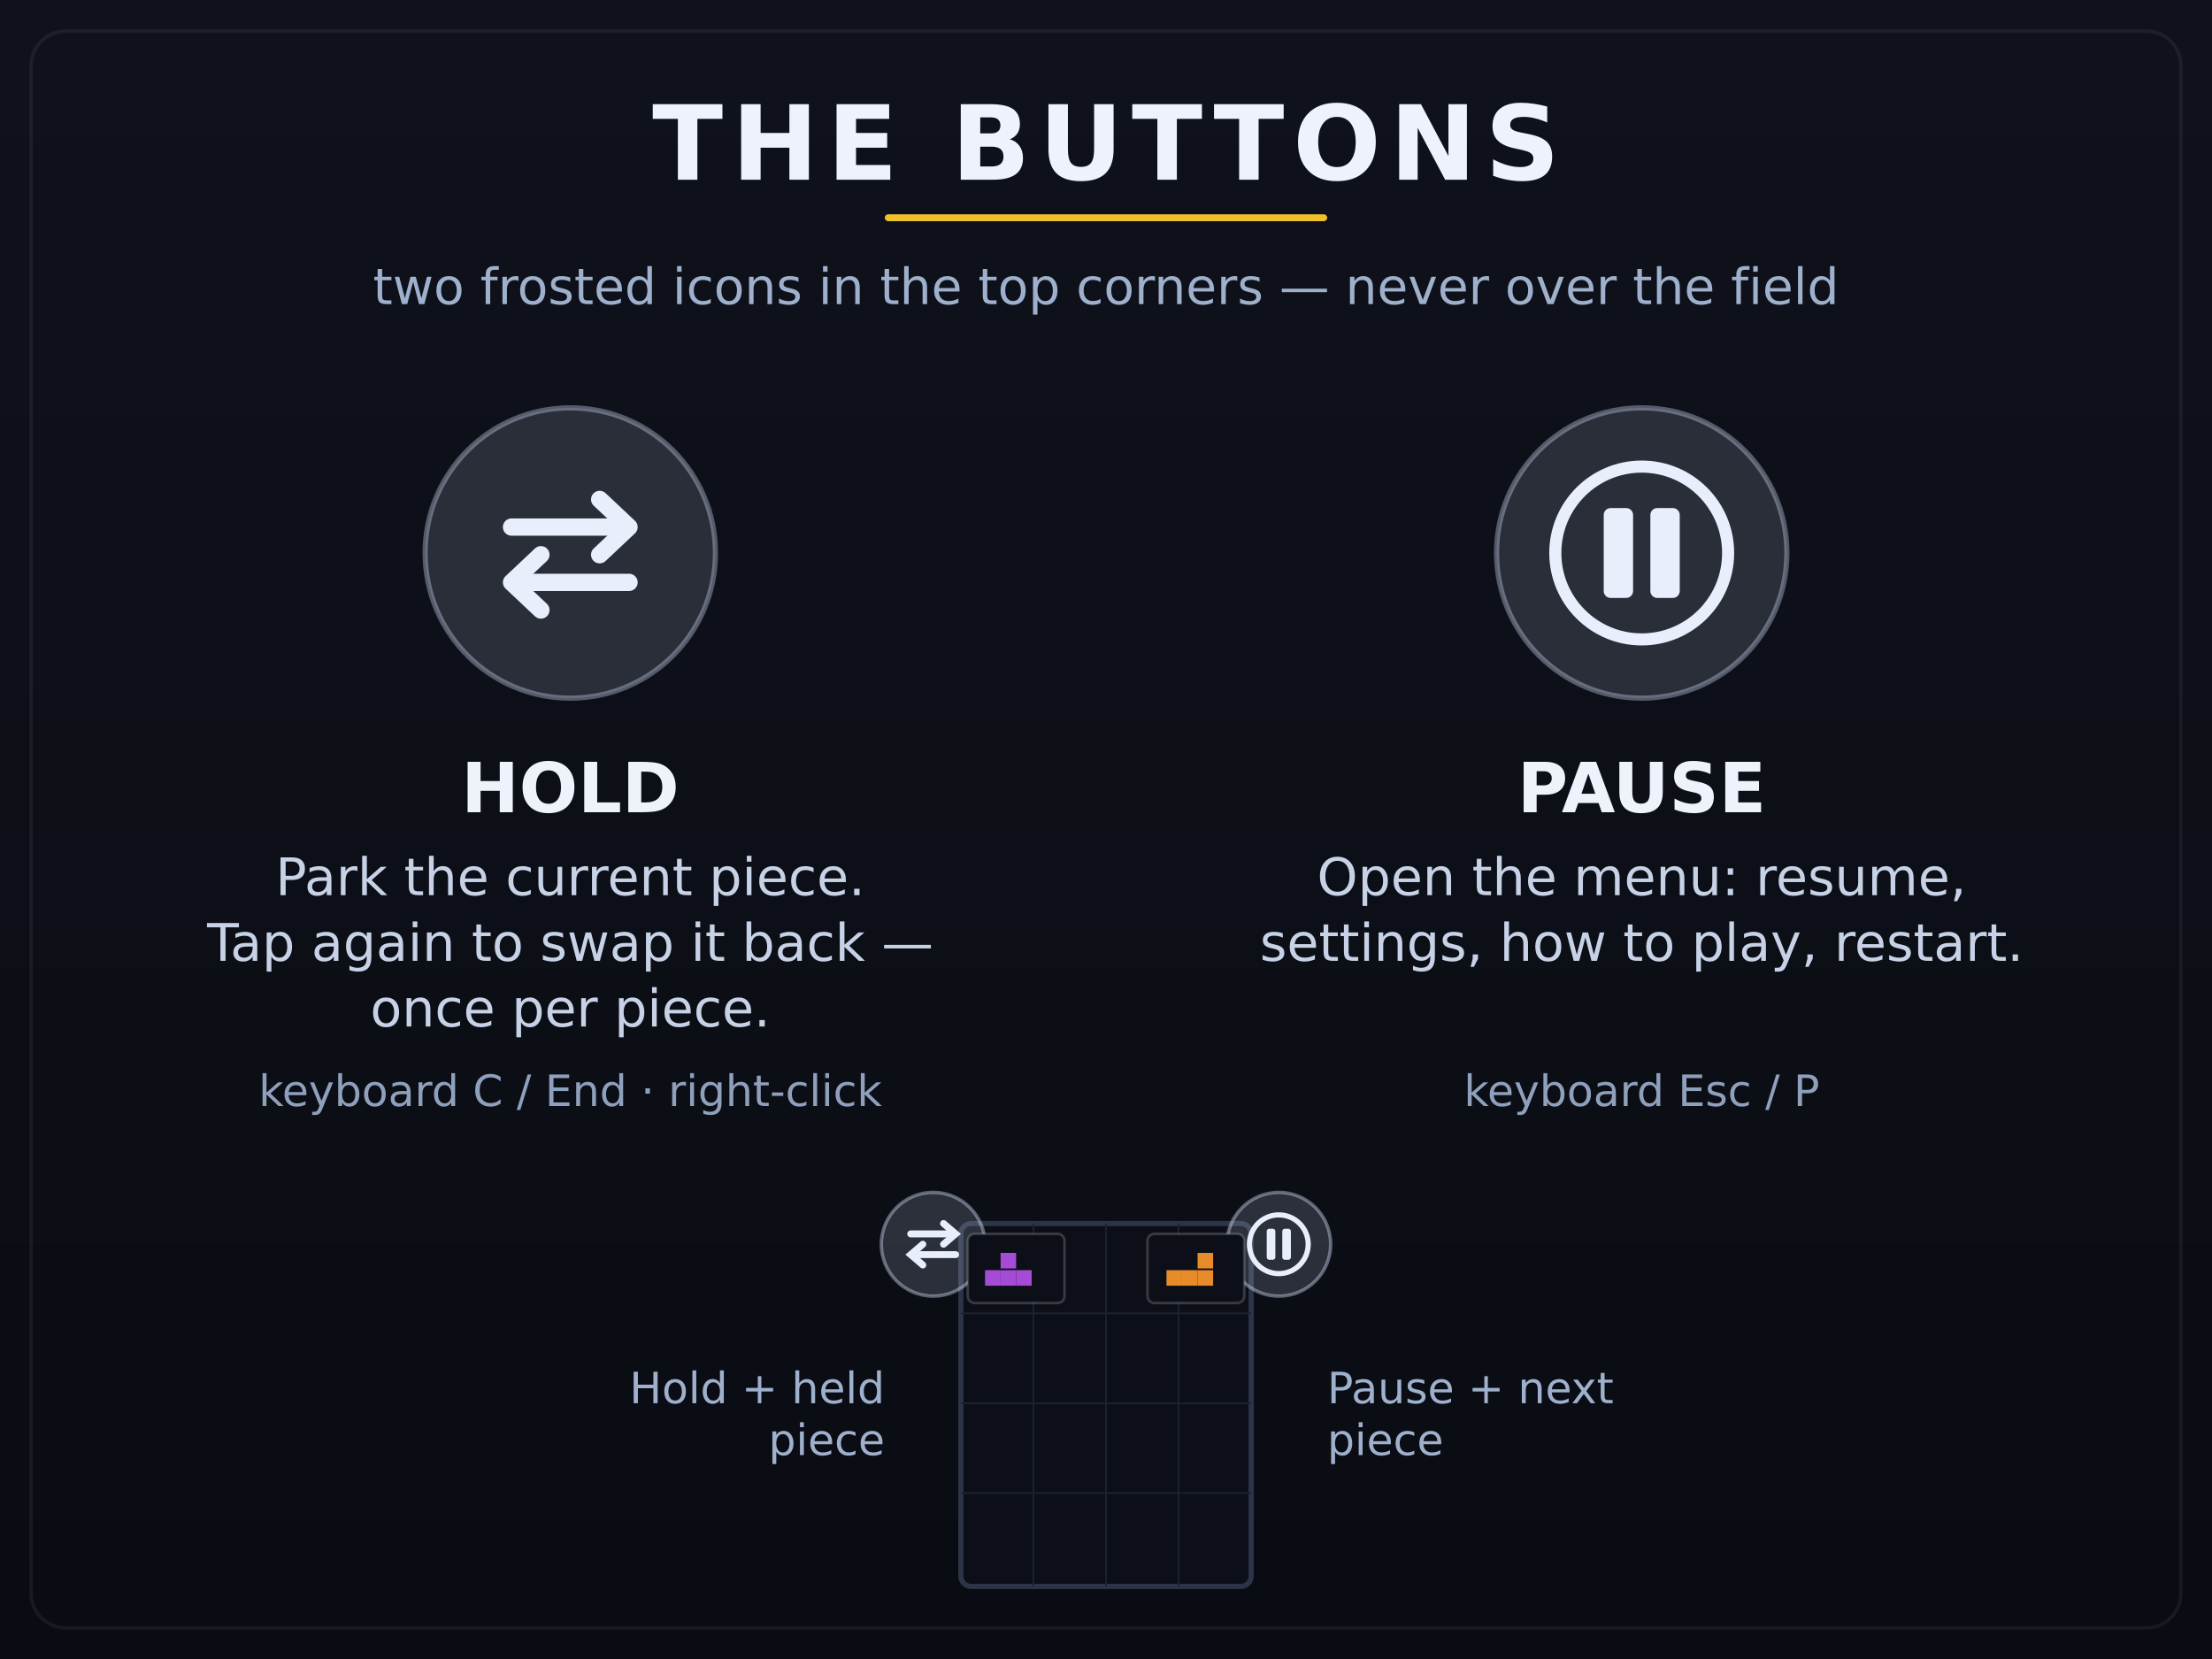
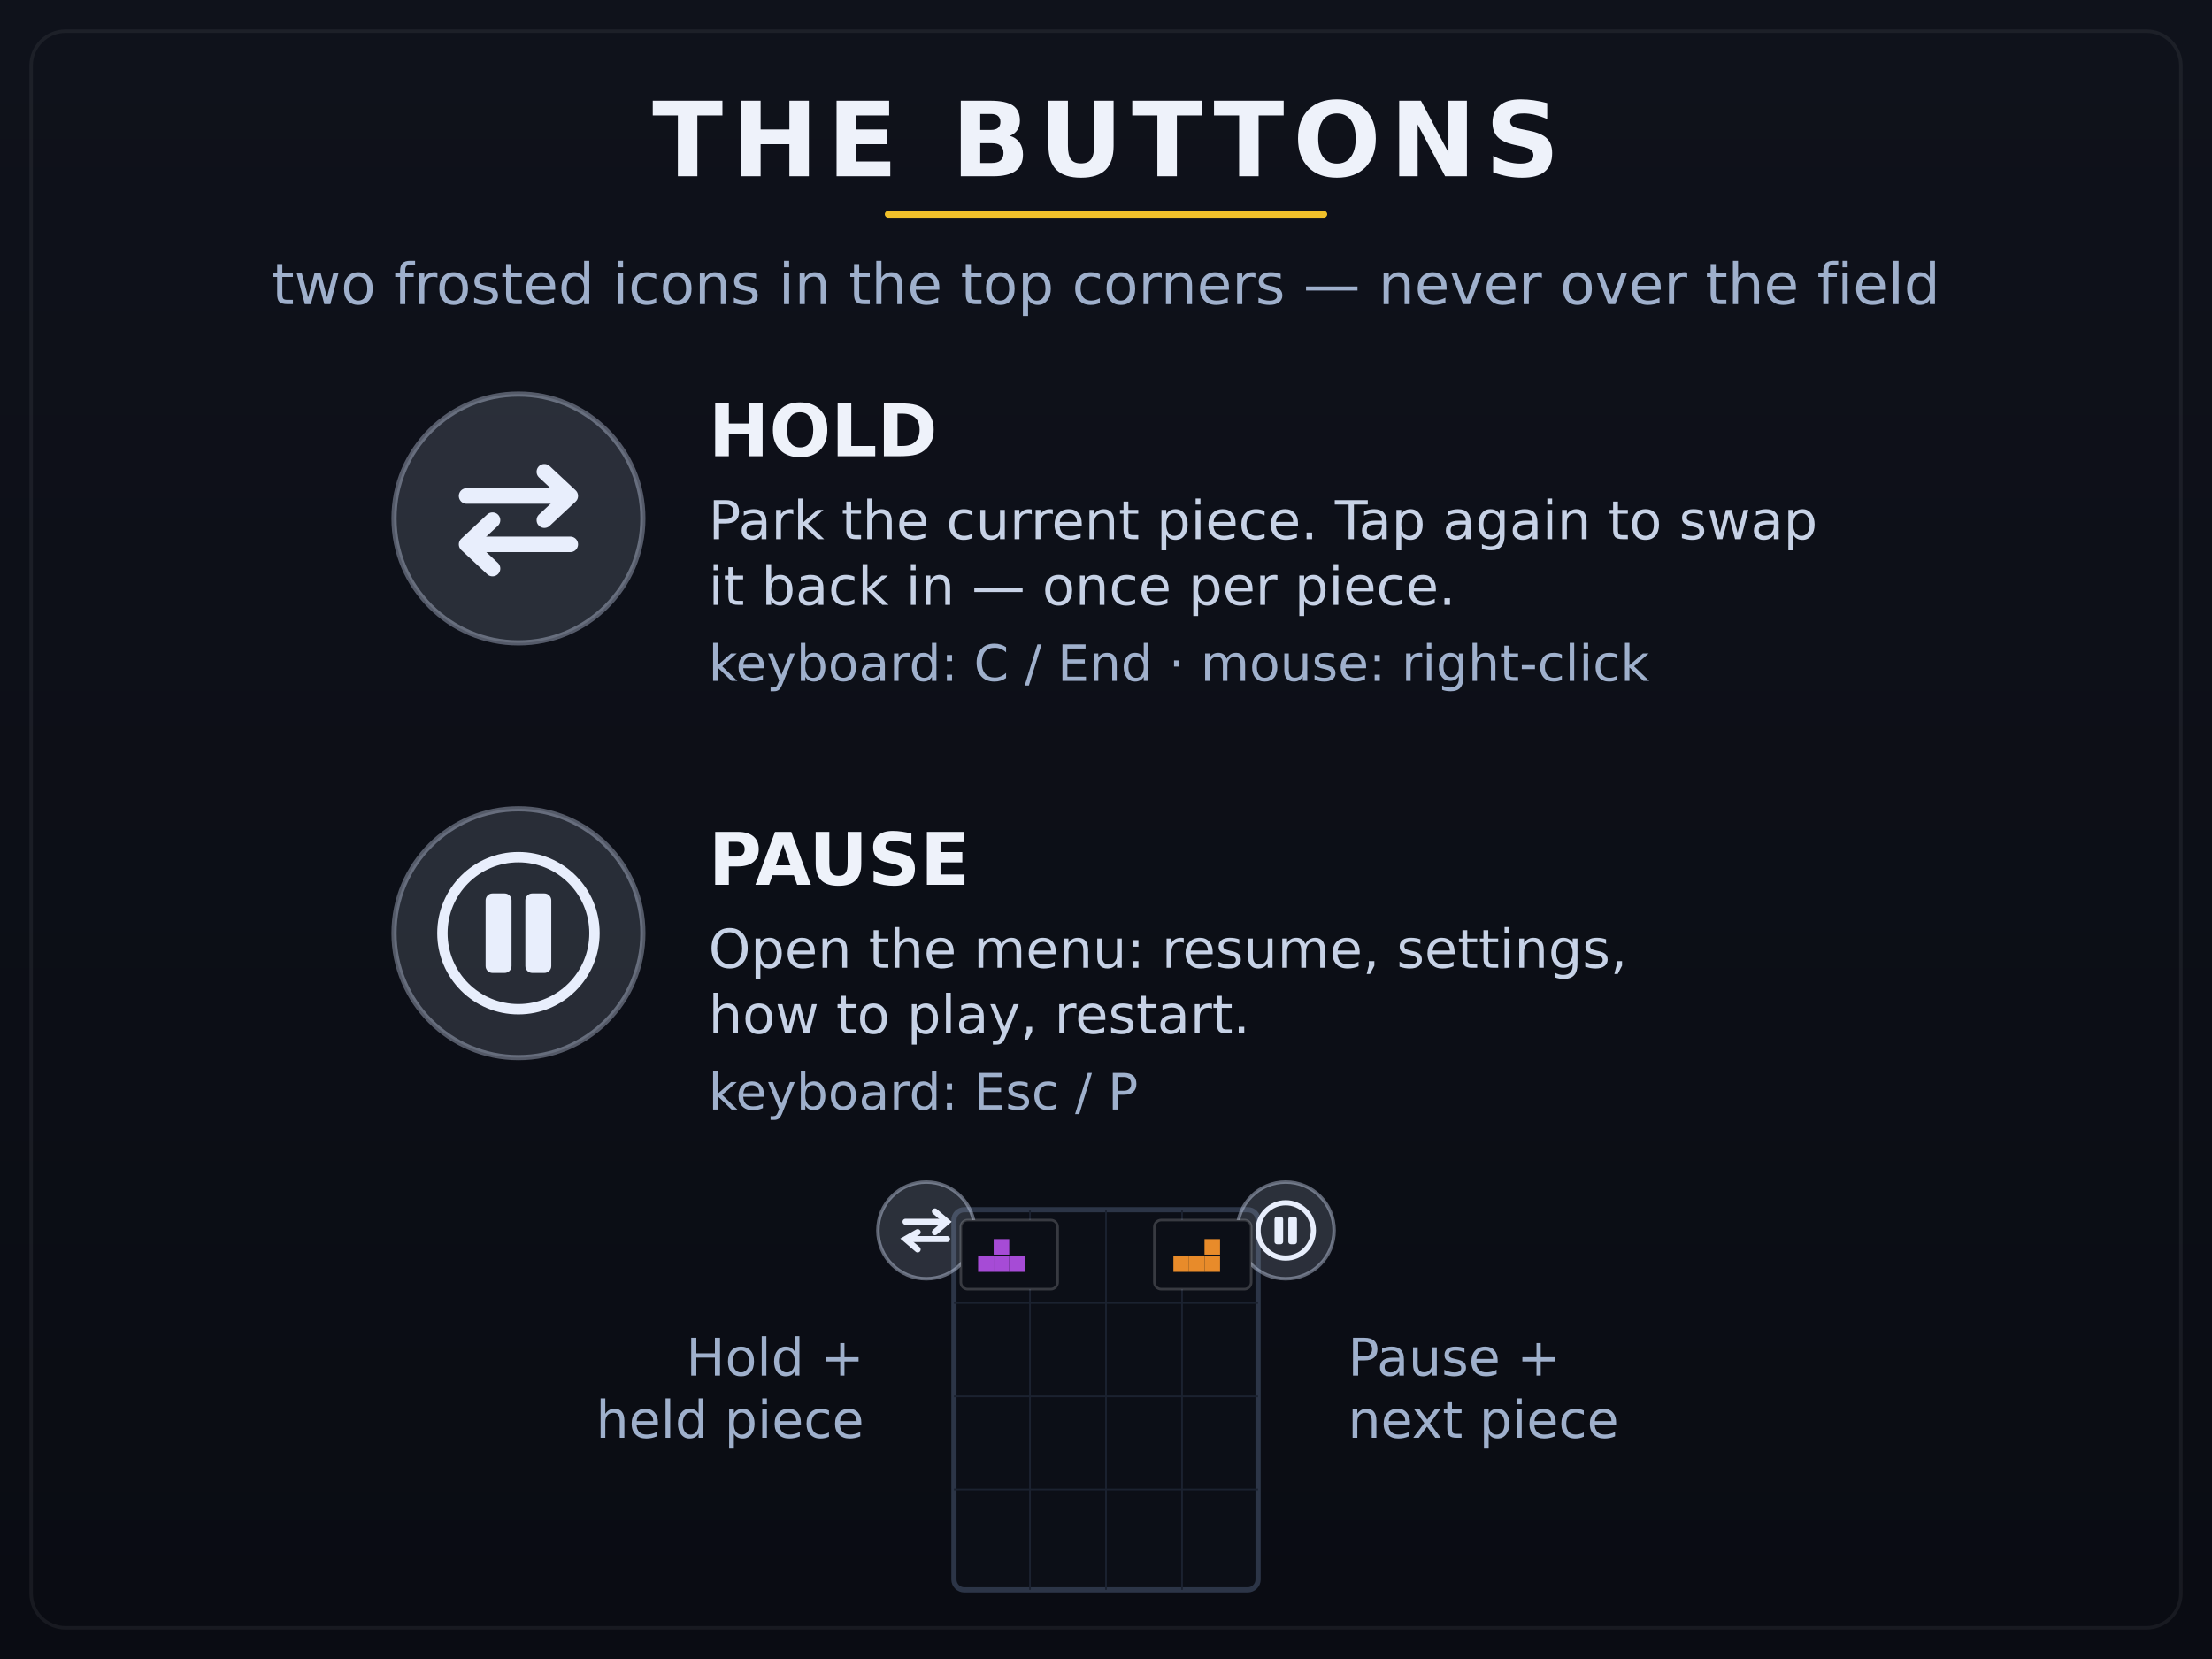
<svg xmlns="http://www.w3.org/2000/svg" width="1280" height="960" viewBox="0 0 1280 960" font-family="DejaVu Sans, 'Liberation Sans', sans-serif">
  <defs>
    <linearGradient id="bg" x1="0" y1="0" x2="0" y2="1">
      <stop offset="0" stop-color="#0f121b" />
      <stop offset="1" stop-color="#0a0c13" />
    </linearGradient>
  </defs>
  <rect width="1280" height="960" fill="url(#bg)" />
  <rect x="18" y="18" width="1244" height="924" rx="20" fill="none" stroke="#ffffff" stroke-opacity="0.06" stroke-width="2" />
-   <text x="640" y="104" text-anchor="middle" font-size="60" font-weight="700" fill="#eef2fa" letter-spacing="5">THE BUTTONS</text>
-   <rect x="512" y="124" width="256" height="4" rx="2" fill="#f0c02a" />
-   <text x="640" y="176" text-anchor="middle" font-size="29" fill="#9fb0cc">two frosted icons in the top corners — never over the field</text>
-   <g transform="translate(330 320)">
-     <circle cx="0" cy="0" r="84" fill="#d9e6ff" fill-opacity="0.14" stroke="#d9e6ff" stroke-opacity="0.35" stroke-width="3" />
-     <g stroke="#e8eefc" stroke-width="10" fill="none" stroke-linecap="round" stroke-linejoin="round">
-       <path d="M-34 -15 L 32 -15" />
-       <path d="M17 -31 L 34 -15 L 17 1" />
-       <path d="M34 17 L -32 17" />
-       <path d="M-17 1 L -34 17 L -17 33" />
+   <text x="640" y="102" text-anchor="middle" font-size="60" font-weight="700" fill="#eef2fa" letter-spacing="5">THE BUTTONS</text>
+   <rect x="512" y="122" width="256" height="4" rx="2" fill="#f0c02a" />
+   <text x="640" y="176" text-anchor="middle" font-size="33" fill="#9fb0cc">two frosted icons in the top corners — never over the field</text>
+   <g transform="translate(300 300)">
+     <circle cx="0" cy="0" r="72" fill="#d9e6ff" fill-opacity="0.14" stroke="#d9e6ff" stroke-opacity="0.35" stroke-width="3" />
+     <g stroke="#e8eefc" stroke-width="9" fill="none" stroke-linecap="round" stroke-linejoin="round">
+       <path d="M-30 -13 L 28 -13" />
+       <path d="M15 -27 L 30 -13 L 15 1" />
+       <path d="M30 15 L -28 15" />
+       <path d="M-15 1 L -30 15 L -15 29" />
    </g>
  </g>
-   <text x="330" y="470" text-anchor="middle" font-size="40" font-weight="700" fill="#eef2fa">HOLD</text>
-   <text x="330" y="518" text-anchor="middle" font-size="30" fill="#c7d2e6">Park the current piece.</text>
-   <text x="330" y="556" text-anchor="middle" font-size="30" fill="#c7d2e6">Tap again to swap it back —</text>
-   <text x="330" y="594" text-anchor="middle" font-size="30" fill="#c7d2e6">once per piece.</text>
-   <text x="330" y="640" text-anchor="middle" font-size="25" fill="#8fa0bc">keyboard C / End · right-click</text>
-   <g transform="translate(950 320)">
-     <circle cx="0" cy="0" r="84" fill="#d9e6ff" fill-opacity="0.14" stroke="#d9e6ff" stroke-opacity="0.35" stroke-width="3" />
-     <circle cx="0" cy="0" r="50" fill="none" stroke="#e8eefc" stroke-width="7" />
-     <rect x="-22" y="-26" width="17" height="52" rx="4" fill="#e8eefc" />
-     <rect x="5" y="-26" width="17" height="52" rx="4" fill="#e8eefc" />
+   <text x="410" y="264" font-size="42" font-weight="700" fill="#eef2fa">HOLD</text>
+   <text x="410" y="312" font-size="31" fill="#c7d2e6">Park the current piece. Tap again to swap</text>
+   <text x="410" y="350" font-size="31" fill="#c7d2e6">it back in — once per piece.</text>
+   <text x="410" y="394" font-size="29" fill="#9fb0cc">keyboard: C / End   ·   mouse: right-click</text>
+   <g transform="translate(300 540)">
+     <circle cx="0" cy="0" r="72" fill="#d9e6ff" fill-opacity="0.14" stroke="#d9e6ff" stroke-opacity="0.35" stroke-width="3" />
+     <circle cx="0" cy="0" r="44" fill="none" stroke="#e8eefc" stroke-width="6" />
+     <rect x="-19" y="-23" width="15" height="46" rx="4" fill="#e8eefc" />
+     <rect x="4" y="-23" width="15" height="46" rx="4" fill="#e8eefc" />
  </g>
-   <text x="950" y="470" text-anchor="middle" font-size="40" font-weight="700" fill="#eef2fa">PAUSE</text>
-   <text x="950" y="518" text-anchor="middle" font-size="30" fill="#c7d2e6">Open the menu: resume,</text>
-   <text x="950" y="556" text-anchor="middle" font-size="30" fill="#c7d2e6">settings, how to play, restart.</text>
-   <text x="950" y="640" text-anchor="middle" font-size="25" fill="#8fa0bc">keyboard Esc / P</text>
-   <rect x="556" y="708" width="168" height="210" rx="6" fill="#0c0f17" stroke="#2c3547" stroke-width="3" />
+   <text x="410" y="512" font-size="42" font-weight="700" fill="#eef2fa">PAUSE</text>
+   <text x="410" y="560" font-size="31" fill="#c7d2e6">Open the menu: resume, settings,</text>
+   <text x="410" y="598" font-size="31" fill="#c7d2e6">how to play, restart.</text>
+   <text x="410" y="642" font-size="29" fill="#9fb0cc">keyboard: Esc / P</text>
+   <rect x="552" y="700" width="176" height="220" rx="6" fill="#0c0f17" stroke="#2c3547" stroke-width="3" />
  <g stroke="#1b2230" stroke-width="1">
-     <line x1="598" y1="708" x2="598" y2="918" />
-     <line x1="640" y1="708" x2="640" y2="918" />
-     <line x1="682" y1="708" x2="682" y2="918" />
-     <line x1="556" y1="760" x2="724" y2="760" />
-     <line x1="556" y1="812" x2="724" y2="812" />
-     <line x1="556" y1="864" x2="724" y2="864" />
+     <line x1="596" y1="700" x2="596" y2="920" />
+     <line x1="640" y1="700" x2="640" y2="920" />
+     <line x1="684" y1="700" x2="684" y2="920" />
+     <line x1="552" y1="754" x2="728" y2="754" />
+     <line x1="552" y1="808" x2="728" y2="808" />
+     <line x1="552" y1="862" x2="728" y2="862" />
  </g>
-   <g transform="translate(540 720)">
-     <circle cx="0" cy="0" r="30" fill="#d9e6ff" fill-opacity="0.16" stroke="#d9e6ff" stroke-opacity="0.4" stroke-width="2" />
-     <g stroke="#e8eefc" stroke-width="4" fill="none" stroke-linecap="round">
-       <path d="M-13 -6 L 12 -6" />
-       <path d="M6 -12 L 13 -6 L 6 0" />
-       <path d="M13 6 L -12 6" />
-       <path d="M-6 0 L -13 6 L -6 12" />
+   <g transform="translate(536 712)">
+     <circle cx="0" cy="0" r="28" fill="#d9e6ff" fill-opacity="0.16" stroke="#d9e6ff" stroke-opacity="0.4" stroke-width="2" />
+     <g stroke="#e8eefc" stroke-width="3.5" fill="none" stroke-linecap="round">
+       <path d="M-12 -5 L 11 -5" />
+       <path d="M5 -11 L 12 -5 L 5 1" />
+       <path d="M12 5 L -11 5" />
+       <path d="M-5 1 L -12 5 L -5 11" />
    </g>
  </g>
-   <g transform="translate(740 720)">
-     <circle cx="0" cy="0" r="30" fill="#d9e6ff" fill-opacity="0.16" stroke="#d9e6ff" stroke-opacity="0.4" stroke-width="2" />
-     <circle cx="0" cy="0" r="17" fill="none" stroke="#e8eefc" stroke-width="3" />
-     <rect x="-7" y="-9" width="5" height="18" rx="1.5" fill="#e8eefc" />
-     <rect x="2" y="-9" width="5" height="18" rx="1.5" fill="#e8eefc" />
+   <g transform="translate(744 712)">
+     <circle cx="0" cy="0" r="28" fill="#d9e6ff" fill-opacity="0.16" stroke="#d9e6ff" stroke-opacity="0.4" stroke-width="2" />
+     <circle cx="0" cy="0" r="16" fill="none" stroke="#e8eefc" stroke-width="3" />
+     <rect x="-6.5" y="-8" width="5" height="16" rx="1.5" fill="#e8eefc" />
+     <rect x="1.5" y="-8" width="5" height="16" rx="1.5" fill="#e8eefc" />
  </g>
-   <rect x="560" y="714" width="56" height="40" rx="4" fill="#0c0f17" stroke="#ffffff" stroke-opacity="0.18" stroke-width="1.5" />
+   <rect x="556" y="706" width="56" height="40" rx="4" fill="#0c0f17" stroke="#ffffff" stroke-opacity="0.18" stroke-width="1.5" />
  <g fill="#a64bd6">
-     <rect x="579" y="725" width="9" height="9" />
-     <rect x="570" y="735" width="9" height="9" />
-     <rect x="579" y="735" width="9" height="9" />
-     <rect x="588" y="735" width="9" height="9" />
+     <rect x="575" y="717" width="9" height="9" />
+     <rect x="566" y="727" width="9" height="9" />
+     <rect x="575" y="727" width="9" height="9" />
+     <rect x="584" y="727" width="9" height="9" />
  </g>
-   <rect x="664" y="714" width="56" height="40" rx="4" fill="#0c0f17" stroke="#ffffff" stroke-opacity="0.18" stroke-width="1.5" />
+   <rect x="668" y="706" width="56" height="40" rx="4" fill="#0c0f17" stroke="#ffffff" stroke-opacity="0.18" stroke-width="1.5" />
  <g fill="#e88b2a">
-     <rect x="675" y="735" width="9" height="9" />
-     <rect x="684" y="735" width="9" height="9" />
-     <rect x="693" y="735" width="9" height="9" />
-     <rect x="693" y="725" width="9" height="9" />
+     <rect x="679" y="727" width="9" height="9" />
+     <rect x="688" y="727" width="9" height="9" />
+     <rect x="697" y="727" width="9" height="9" />
+     <rect x="697" y="717" width="9" height="9" />
  </g>
-   <text x="512" y="812" text-anchor="end" font-size="25" fill="#9fb0cc">Hold + held</text>
-   <text x="512" y="842" text-anchor="end" font-size="25" fill="#9fb0cc">piece</text>
-   <text x="768" y="812" font-size="25" fill="#9fb0cc">Pause + next</text>
-   <text x="768" y="842" font-size="25" fill="#9fb0cc">piece</text>
+   <text x="500" y="796" text-anchor="end" font-size="30" fill="#9fb0cc">Hold +</text>
+   <text x="500" y="832" text-anchor="end" font-size="30" fill="#9fb0cc">held piece</text>
+   <text x="780" y="796" font-size="30" fill="#9fb0cc">Pause +</text>
+   <text x="780" y="832" font-size="30" fill="#9fb0cc">next piece</text>
</svg>
